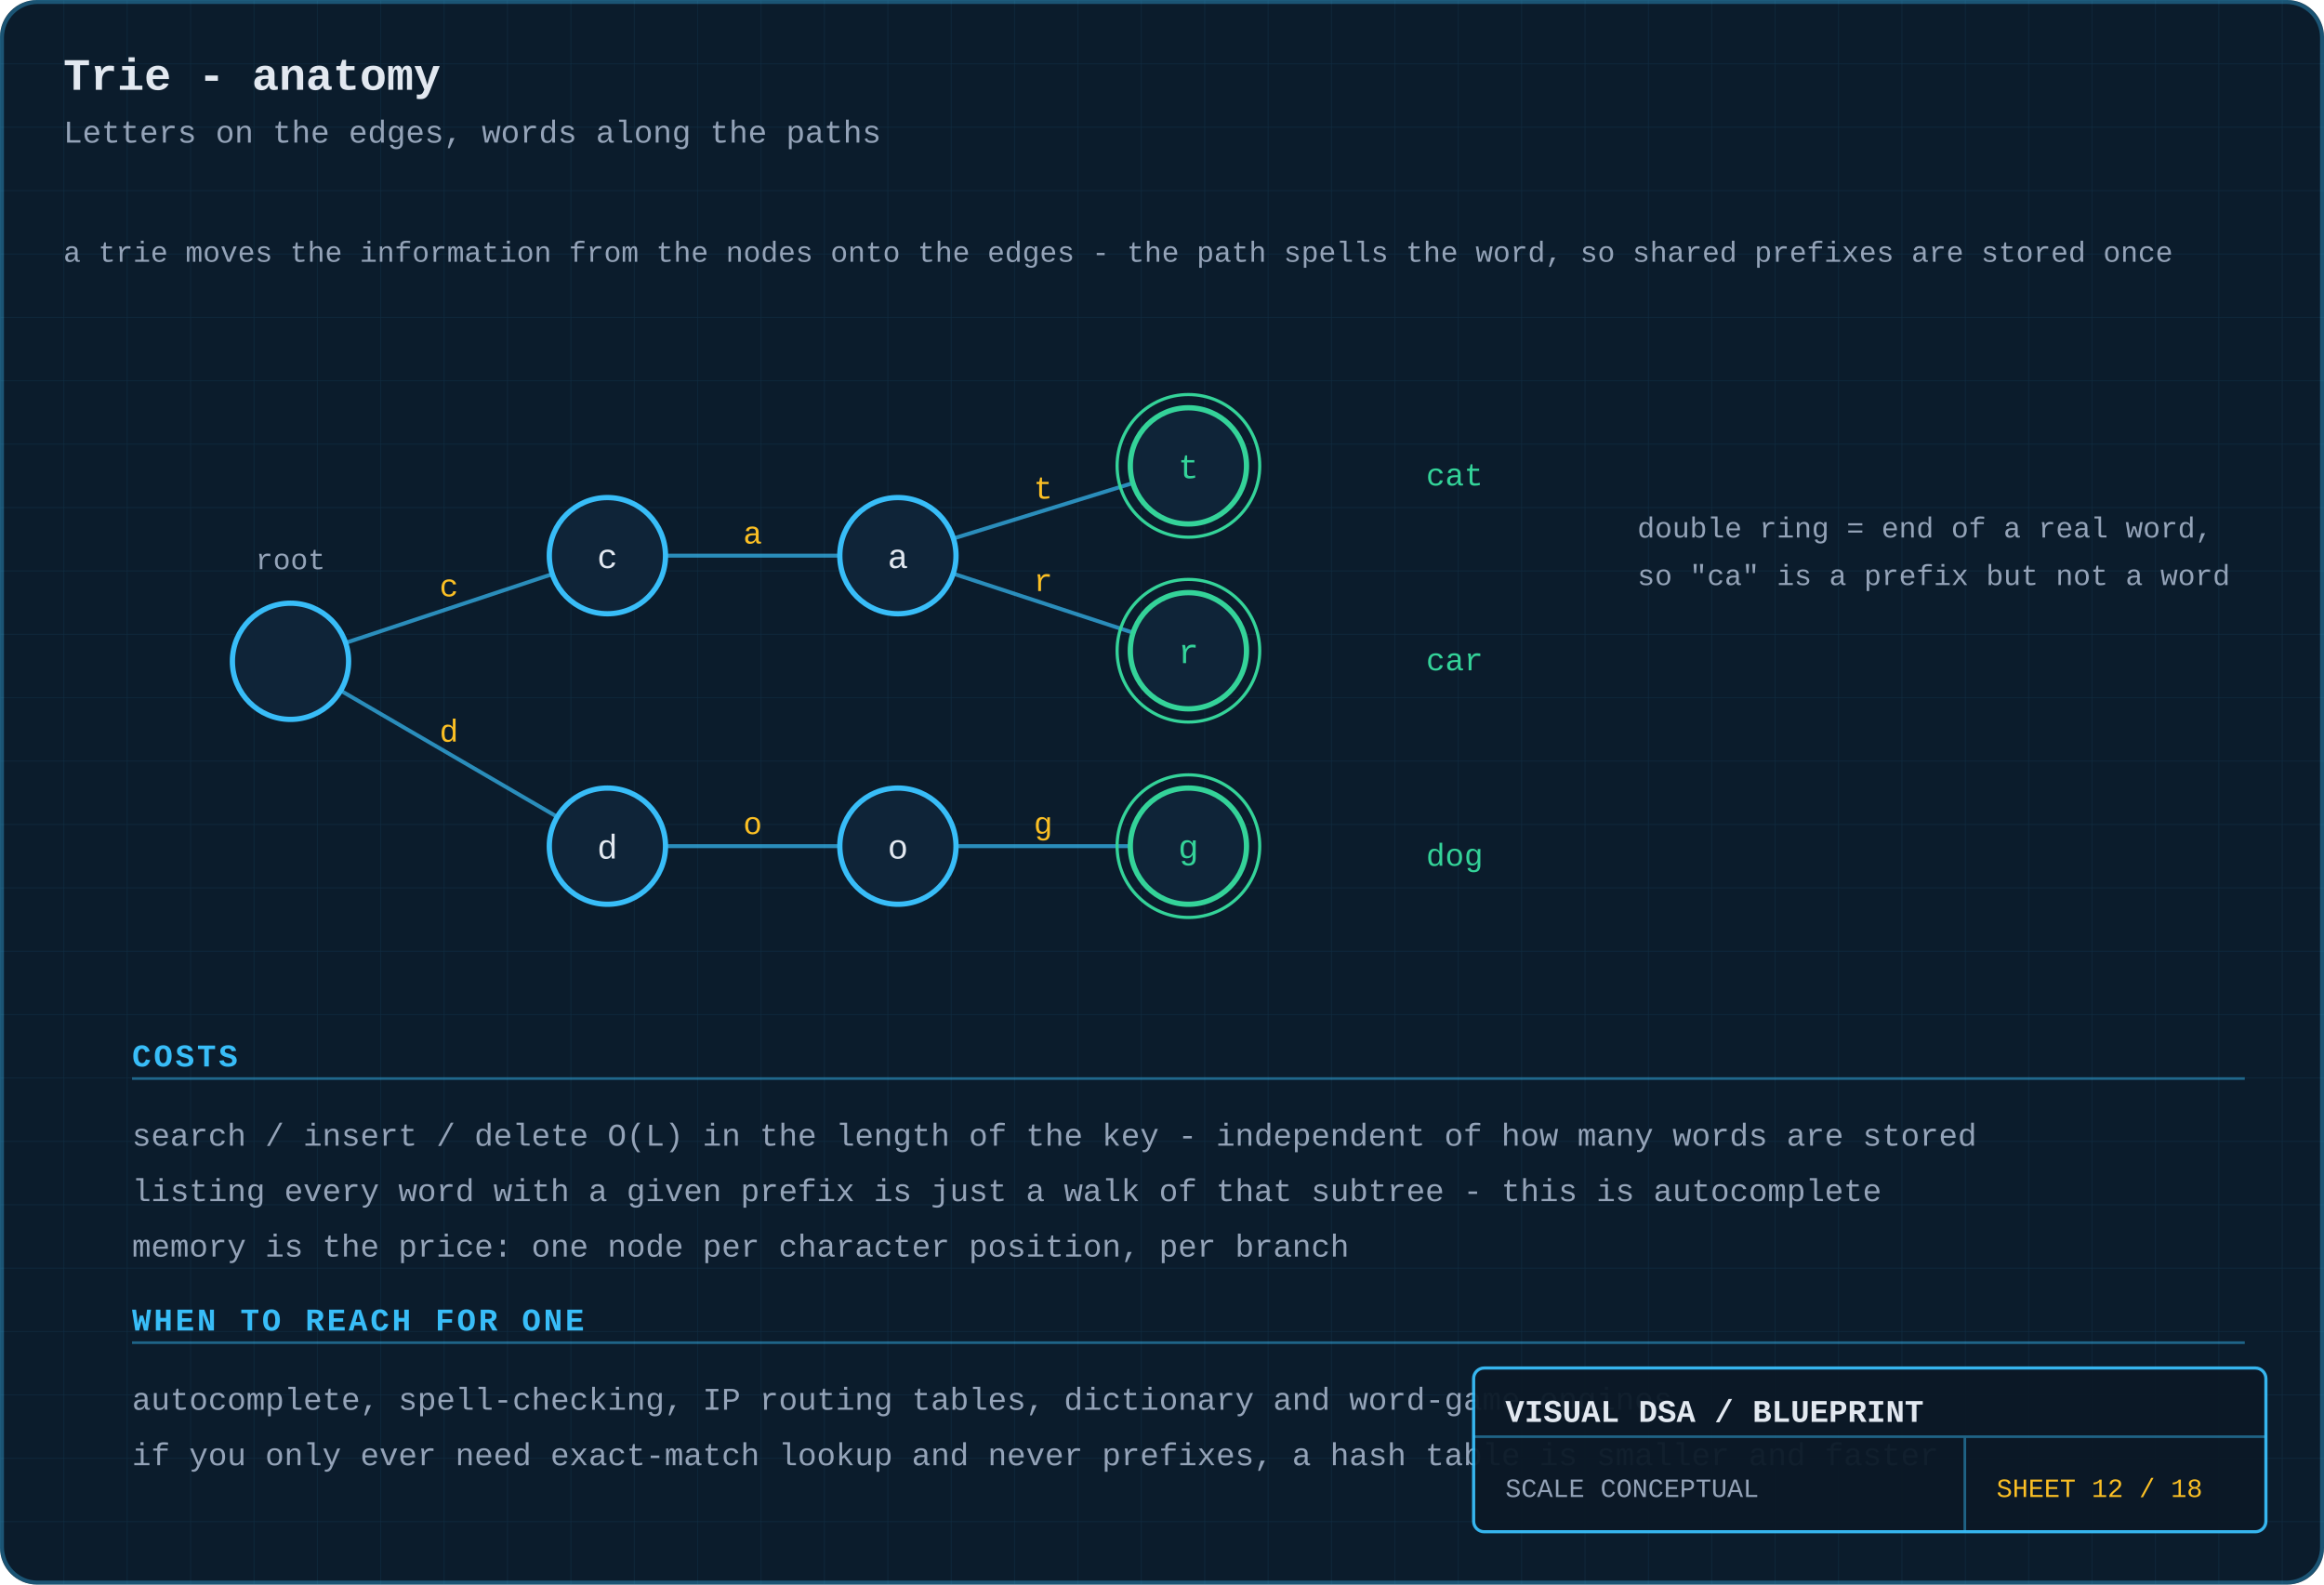
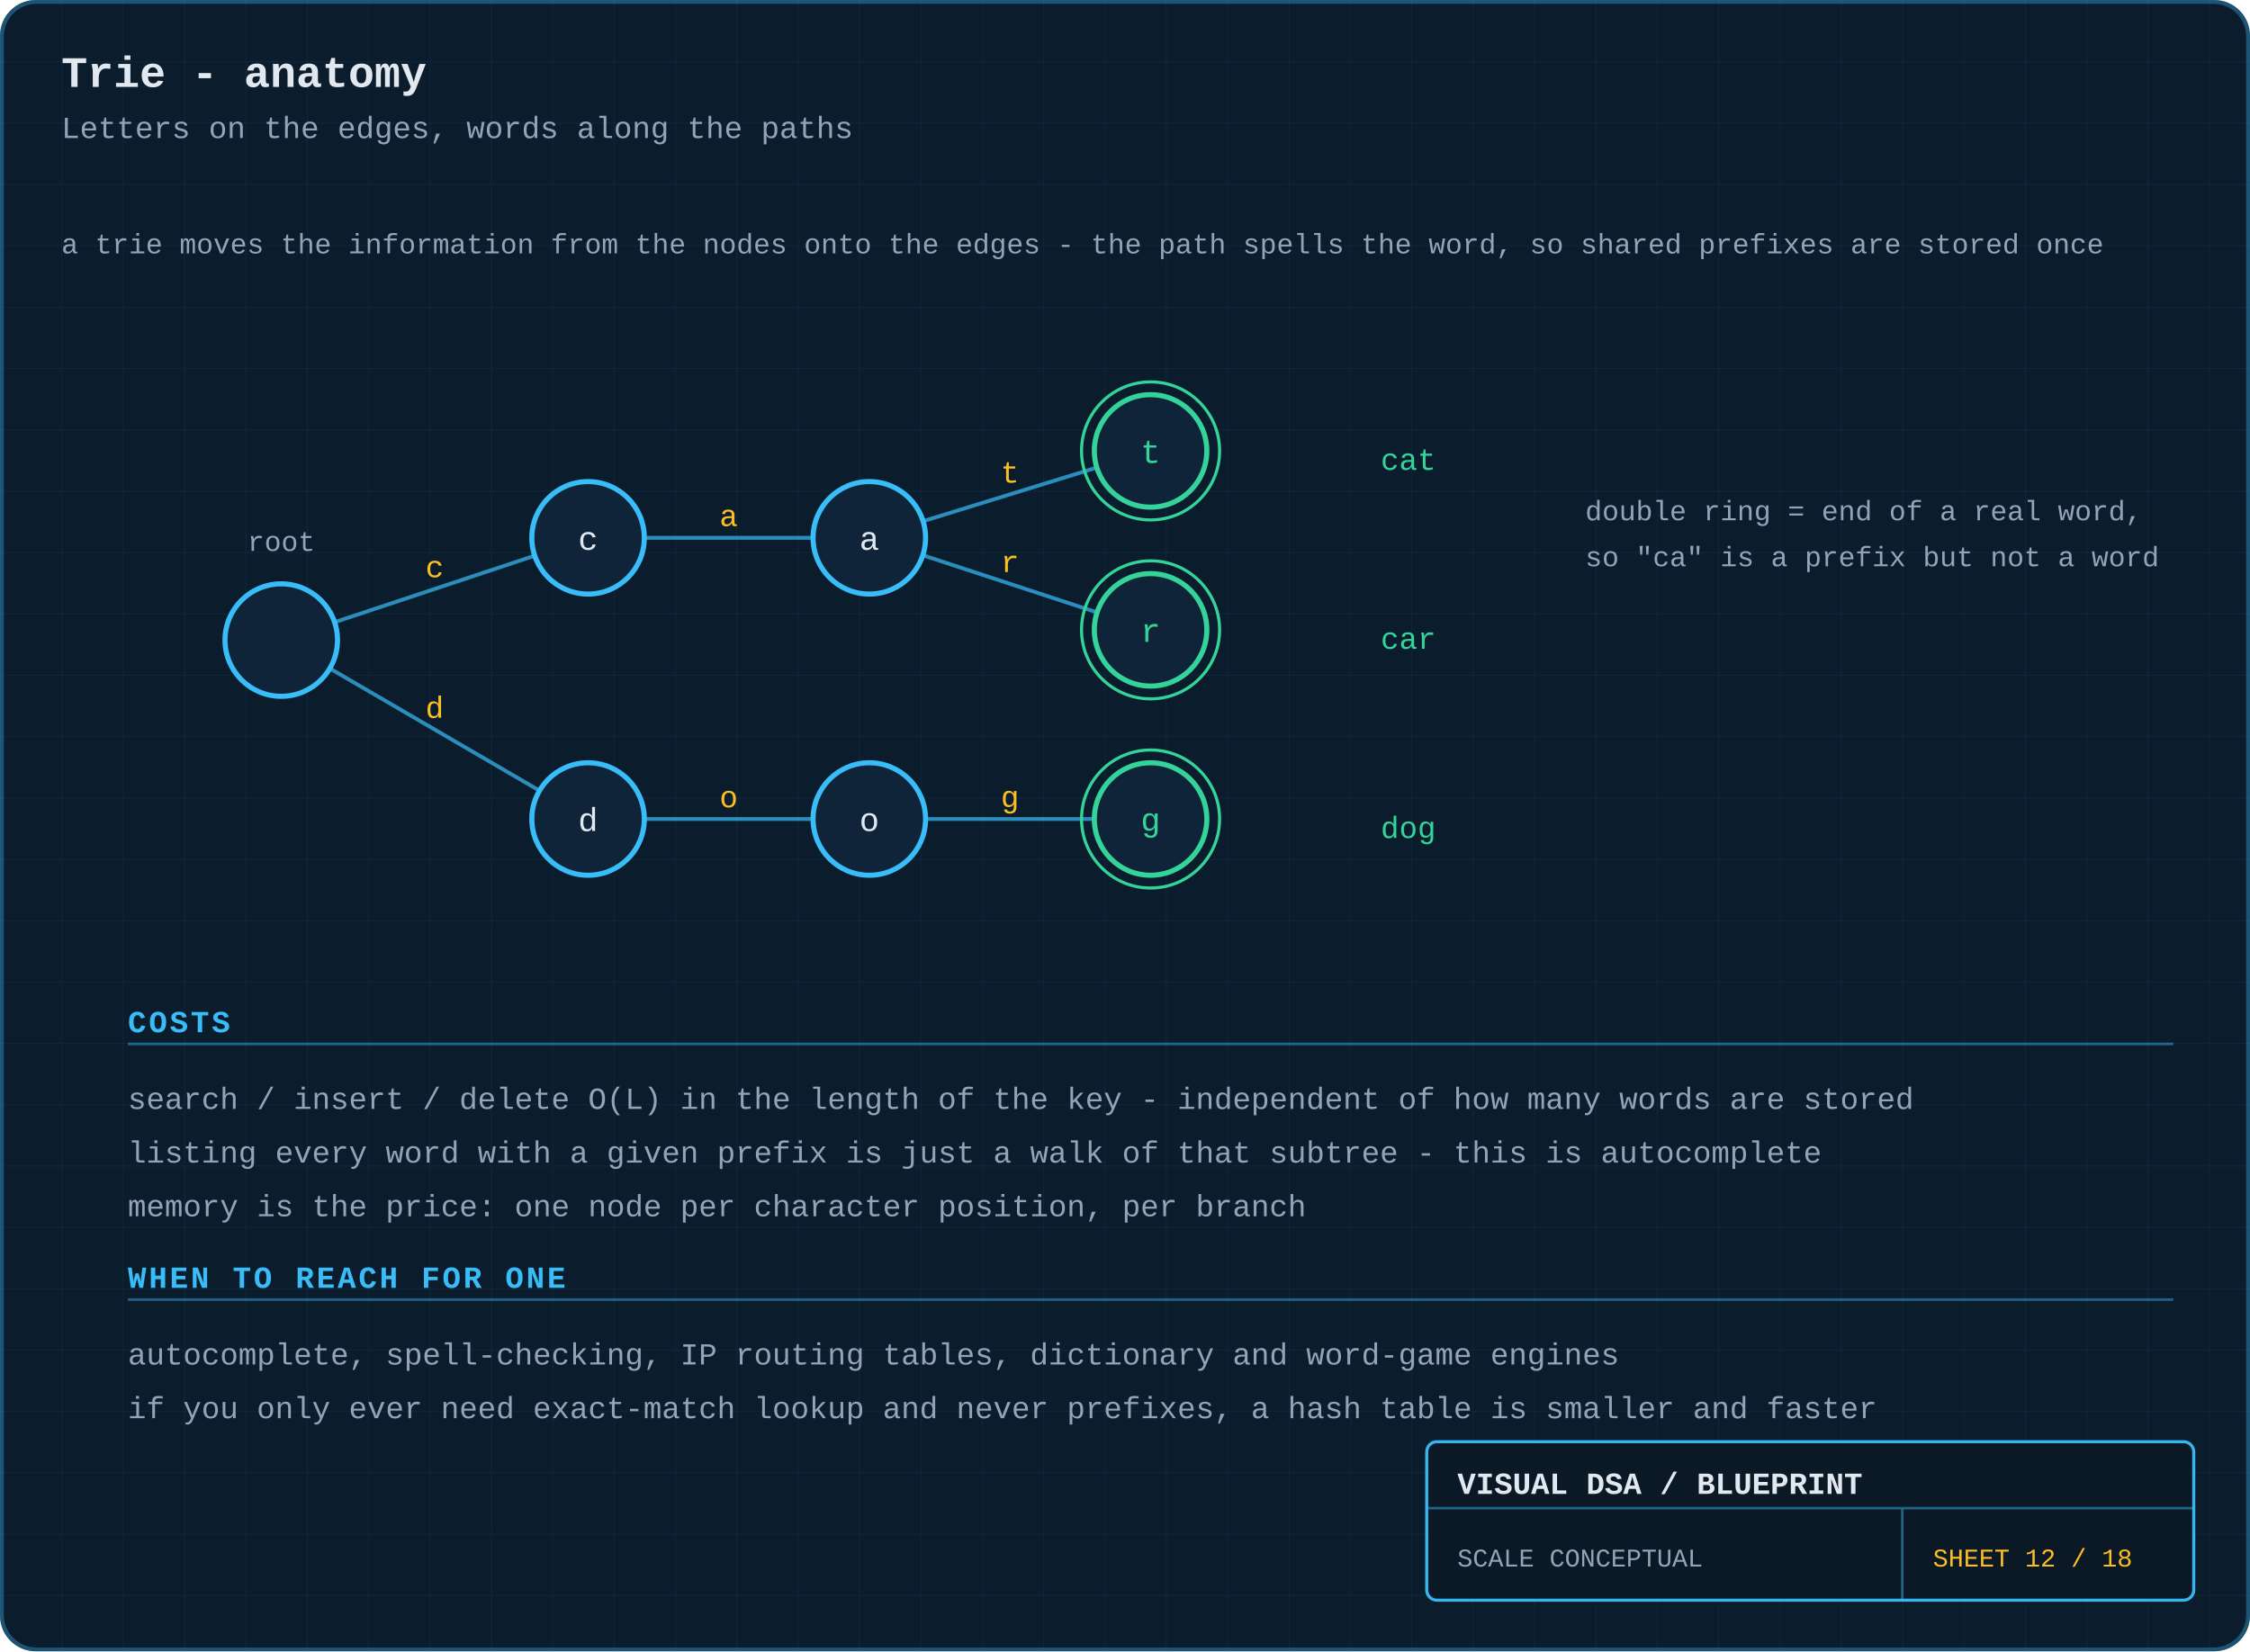
- <svg xmlns="http://www.w3.org/2000/svg" viewBox="0 0 880 600" width="880" height="600" role="img" aria-label="Trie - anatomy">
+ <svg xmlns="http://www.w3.org/2000/svg" viewBox="0 0 880 646" width="880" height="646" role="img" aria-label="Trie - anatomy">
  <defs>
    <pattern id="g" width="24" height="24" patternUnits="userSpaceOnUse">
      <path d="M24 0H0V24" fill="none" stroke="#38bdf8" stroke-width="0.5" opacity="0.09" />
    </pattern>
    <marker id="ar" viewBox="0 0 10 10" refX="9" refY="5" markerWidth="6" markerHeight="6" orient="auto-start-reverse">
      <path d="M0 0 L10 5 L0 10 z" fill="#38bdf8" />
    </marker>
    <marker id="ara" viewBox="0 0 10 10" refX="9" refY="5" markerWidth="6" markerHeight="6" orient="auto-start-reverse">
      <path d="M0 0 L10 5 L0 10 z" fill="#fbbf24" />
    </marker>
    <marker id="arg" viewBox="0 0 10 10" refX="9" refY="5" markerWidth="6" markerHeight="6" orient="auto-start-reverse">
      <path d="M0 0 L10 5 L0 10 z" fill="#34d399" />
    </marker>
  </defs>
  <style>
  text{font-family:ui-monospace, SFMono-Regular, Menlo, Consolas, 'Liberation Mono', monospace;dominant-baseline:middle}
  .title{fill:#e2e8f0;font-size:17px;font-weight:700;dominant-baseline:auto}
  .sub{fill:#94a3b8;font-size:12px;dominant-baseline:auto}
  .lbl{fill:#94a3b8;font-size:11px;text-anchor:middle}
  .lbl-l{fill:#94a3b8;font-size:11px}
  .val{fill:#e2e8f0;font-size:16px;text-anchor:middle;font-weight:600}
  .idx{fill:#64748b;font-size:10px;text-anchor:middle}
  .cell{fill:#0f2438;stroke:#38bdf8;stroke-width:1.5;rx:4}
  .step{fill:#fbbf24;font-size:12px;font-weight:700}
  .edge{stroke:#38bdf8;stroke-width:1.6;fill:none}

  </style>
-   <rect x="0" y="0" width="880" height="600" rx="14" fill="#0b1c2c" />
-   <rect x="0" y="0" width="880" height="600" rx="14" fill="url(#g)" />
-   <rect x="0.75" y="0.75" width="878.5" height="598.5" rx="13.5" fill="none" stroke="#38bdf8" stroke-width="1.5" opacity="0.35" />
+   <rect x="0" y="0" width="880" height="646" rx="14" fill="#0b1c2c" />
+   <rect x="0" y="0" width="880" height="646" rx="14" fill="url(#g)" />
+   <rect x="0.75" y="0.75" width="878.5" height="644.5" rx="13.5" fill="none" stroke="#38bdf8" stroke-width="1.5" opacity="0.35" />
  <text class="title" x="24" y="34">Trie - anatomy</text>
  <text class="sub" x="24" y="54">Letters on the edges, words along the paths</text>
  <text class="lbl-l hdrline" x="24" y="96">a trie moves the information from the nodes onto the edges - the path spells the word, so shared prefixes are stored once</text>
  <g transform="translate(0,0.4)">
    <line x1="130.9" y1="243.0" x2="209.1" y2="217.0" stroke="#38bdf8" stroke-width="1.5" opacity="0.7" />
    <text x="170" y="222" font-size="12" fill="#fbbf24" text-anchor="middle">c</text>
    <line x1="252.0" y1="210.0" x2="318.0" y2="210.0" stroke="#38bdf8" stroke-width="1.5" opacity="0.7" />
    <text x="285" y="202" font-size="12" fill="#fbbf24" text-anchor="middle">a</text>
    <line x1="361.0" y1="203.5" x2="429.0" y2="182.5" stroke="#38bdf8" stroke-width="1.5" opacity="0.7" />
    <text x="395" y="185" font-size="12" fill="#fbbf24" text-anchor="middle">t</text>
    <line x1="360.9" y1="216.8" x2="429.1" y2="239.2" stroke="#38bdf8" stroke-width="1.5" opacity="0.7" />
    <text x="395" y="220" font-size="12" fill="#fbbf24" text-anchor="middle">r</text>
    <line x1="129.0" y1="261.1" x2="211.0" y2="308.9" stroke="#38bdf8" stroke-width="1.5" opacity="0.7" />
    <text x="170" y="277" font-size="12" fill="#fbbf24" text-anchor="middle">d</text>
    <line x1="252.0" y1="320.0" x2="318.0" y2="320.0" stroke="#38bdf8" stroke-width="1.5" opacity="0.7" />
    <text x="285" y="312" font-size="12" fill="#fbbf24" text-anchor="middle">o</text>
    <line x1="362.0" y1="320.0" x2="428.0" y2="320.0" stroke="#38bdf8" stroke-width="1.5" opacity="0.7" />
    <text x="395" y="312" font-size="12" fill="#fbbf24" text-anchor="middle">g</text>
    <circle cx="110" cy="250" r="22" fill="#0f2438" stroke="#38bdf8" stroke-width="2" />
    <text x="110" y="251" font-size="13" fill="#e2e8f0" text-anchor="middle" dominant-baseline="middle" />
    <circle cx="230" cy="210" r="22" fill="#0f2438" stroke="#38bdf8" stroke-width="2" />
    <text x="230" y="211" font-size="13" fill="#e2e8f0" text-anchor="middle" dominant-baseline="middle">c</text>
    <circle cx="340" cy="210" r="22" fill="#0f2438" stroke="#38bdf8" stroke-width="2" />
    <text x="340" y="211" font-size="13" fill="#e2e8f0" text-anchor="middle" dominant-baseline="middle">a</text>
    <circle cx="450" cy="176" r="22" fill="#0f2438" stroke="#34d399" stroke-width="2" />
    <circle cx="450" cy="176" r="27" fill="none" stroke="#34d399" stroke-width="1.2" />
    <text x="450" y="177" font-size="13" fill="#34d399" text-anchor="middle" dominant-baseline="middle">t</text>
    <circle cx="450" cy="246" r="22" fill="#0f2438" stroke="#34d399" stroke-width="2" />
    <circle cx="450" cy="246" r="27" fill="none" stroke="#34d399" stroke-width="1.2" />
    <text x="450" y="247" font-size="13" fill="#34d399" text-anchor="middle" dominant-baseline="middle">r</text>
    <circle cx="230" cy="320" r="22" fill="#0f2438" stroke="#38bdf8" stroke-width="2" />
    <text x="230" y="321" font-size="13" fill="#e2e8f0" text-anchor="middle" dominant-baseline="middle">d</text>
    <circle cx="340" cy="320" r="22" fill="#0f2438" stroke="#38bdf8" stroke-width="2" />
    <text x="340" y="321" font-size="13" fill="#e2e8f0" text-anchor="middle" dominant-baseline="middle">o</text>
    <circle cx="450" cy="320" r="22" fill="#0f2438" stroke="#34d399" stroke-width="2" />
    <circle cx="450" cy="320" r="27" fill="none" stroke="#34d399" stroke-width="1.2" />
    <text x="450" y="321" font-size="13" fill="#34d399" text-anchor="middle" dominant-baseline="middle">g</text>
    <text x="110" y="212" font-size="11" fill="#94a3b8" text-anchor="middle">root</text>
    <text x="540" y="180" font-size="12" fill="#34d399">cat</text>
    <text x="540" y="250" font-size="12" fill="#34d399">car</text>
    <text x="540" y="324" font-size="12" fill="#34d399">dog</text>
    <text x="620" y="200" font-size="11" fill="#94a3b8">double ring = end of a real word,</text>
    <text x="620" y="218" font-size="11" fill="#94a3b8">so "ca" is a prefix but not a word</text>
    <text x="50" y="400" font-size="12" font-weight="700" fill="#38bdf8" letter-spacing="1">COSTS</text>
    <path d="M50 408 L850 408" stroke="#38bdf8" stroke-width="1" opacity="0.45" />
    <text x="50" y="430" font-size="12" fill="#94a3b8">search / insert / delete   O(L) in the length of the key - independent of how many words are stored</text>
    <text x="50" y="451" font-size="12" fill="#94a3b8">listing every word with a given prefix is just a walk of that subtree - this is autocomplete</text>
    <text x="50" y="472" font-size="12" fill="#94a3b8">memory is the price: one node per character position, per branch</text>
    <text x="50" y="500" font-size="12" font-weight="700" fill="#38bdf8" letter-spacing="1">WHEN TO REACH FOR ONE</text>
    <path d="M50 508 L850 508" stroke="#38bdf8" stroke-width="1" opacity="0.45" />
    <text x="50" y="530" font-size="12" fill="#94a3b8">autocomplete, spell-checking, IP routing tables, dictionary and word-game engines</text>
    <text x="50" y="551" font-size="12" fill="#94a3b8">if you only ever need exact-match lookup and never prefixes, a hash table is smaller and faster</text>
  </g>
-   <rect x="558" y="518" width="300" height="62" rx="4" fill="#0a1826" stroke="#38bdf8" stroke-width="1.2" opacity="0.95" />
-   <path d="M558 544 L858 544 M744 544 L744 580" stroke="#38bdf8" stroke-width="1" opacity="0.45" />
-   <text x="570" y="535" font-size="12" font-weight="700" fill="#e2e8f0">VISUAL DSA / BLUEPRINT</text>
-   <text x="570" y="564" font-size="10" fill="#94a3b8">SCALE CONCEPTUAL</text>
-   <text x="756" y="564" font-size="10" fill="#fbbf24">SHEET 12 / 18</text>
+   <rect x="558" y="564" width="300" height="62" rx="4" fill="#0a1826" stroke="#38bdf8" stroke-width="1.2" opacity="0.95" />
+   <path d="M558 590 L858 590 M744 590 L744 626" stroke="#38bdf8" stroke-width="1" opacity="0.45" />
+   <text class="tb" x="570" y="581" font-weight="700" style="fill:#e2e8f0;font-size:12">VISUAL DSA / BLUEPRINT</text>
+   <text class="tb" x="570" y="610" style="fill:#94a3b8;font-size:10">SCALE CONCEPTUAL</text>
+   <text class="tb" x="756" y="610" style="fill:#fbbf24;font-size:10">SHEET 12 / 18</text>
</svg>
